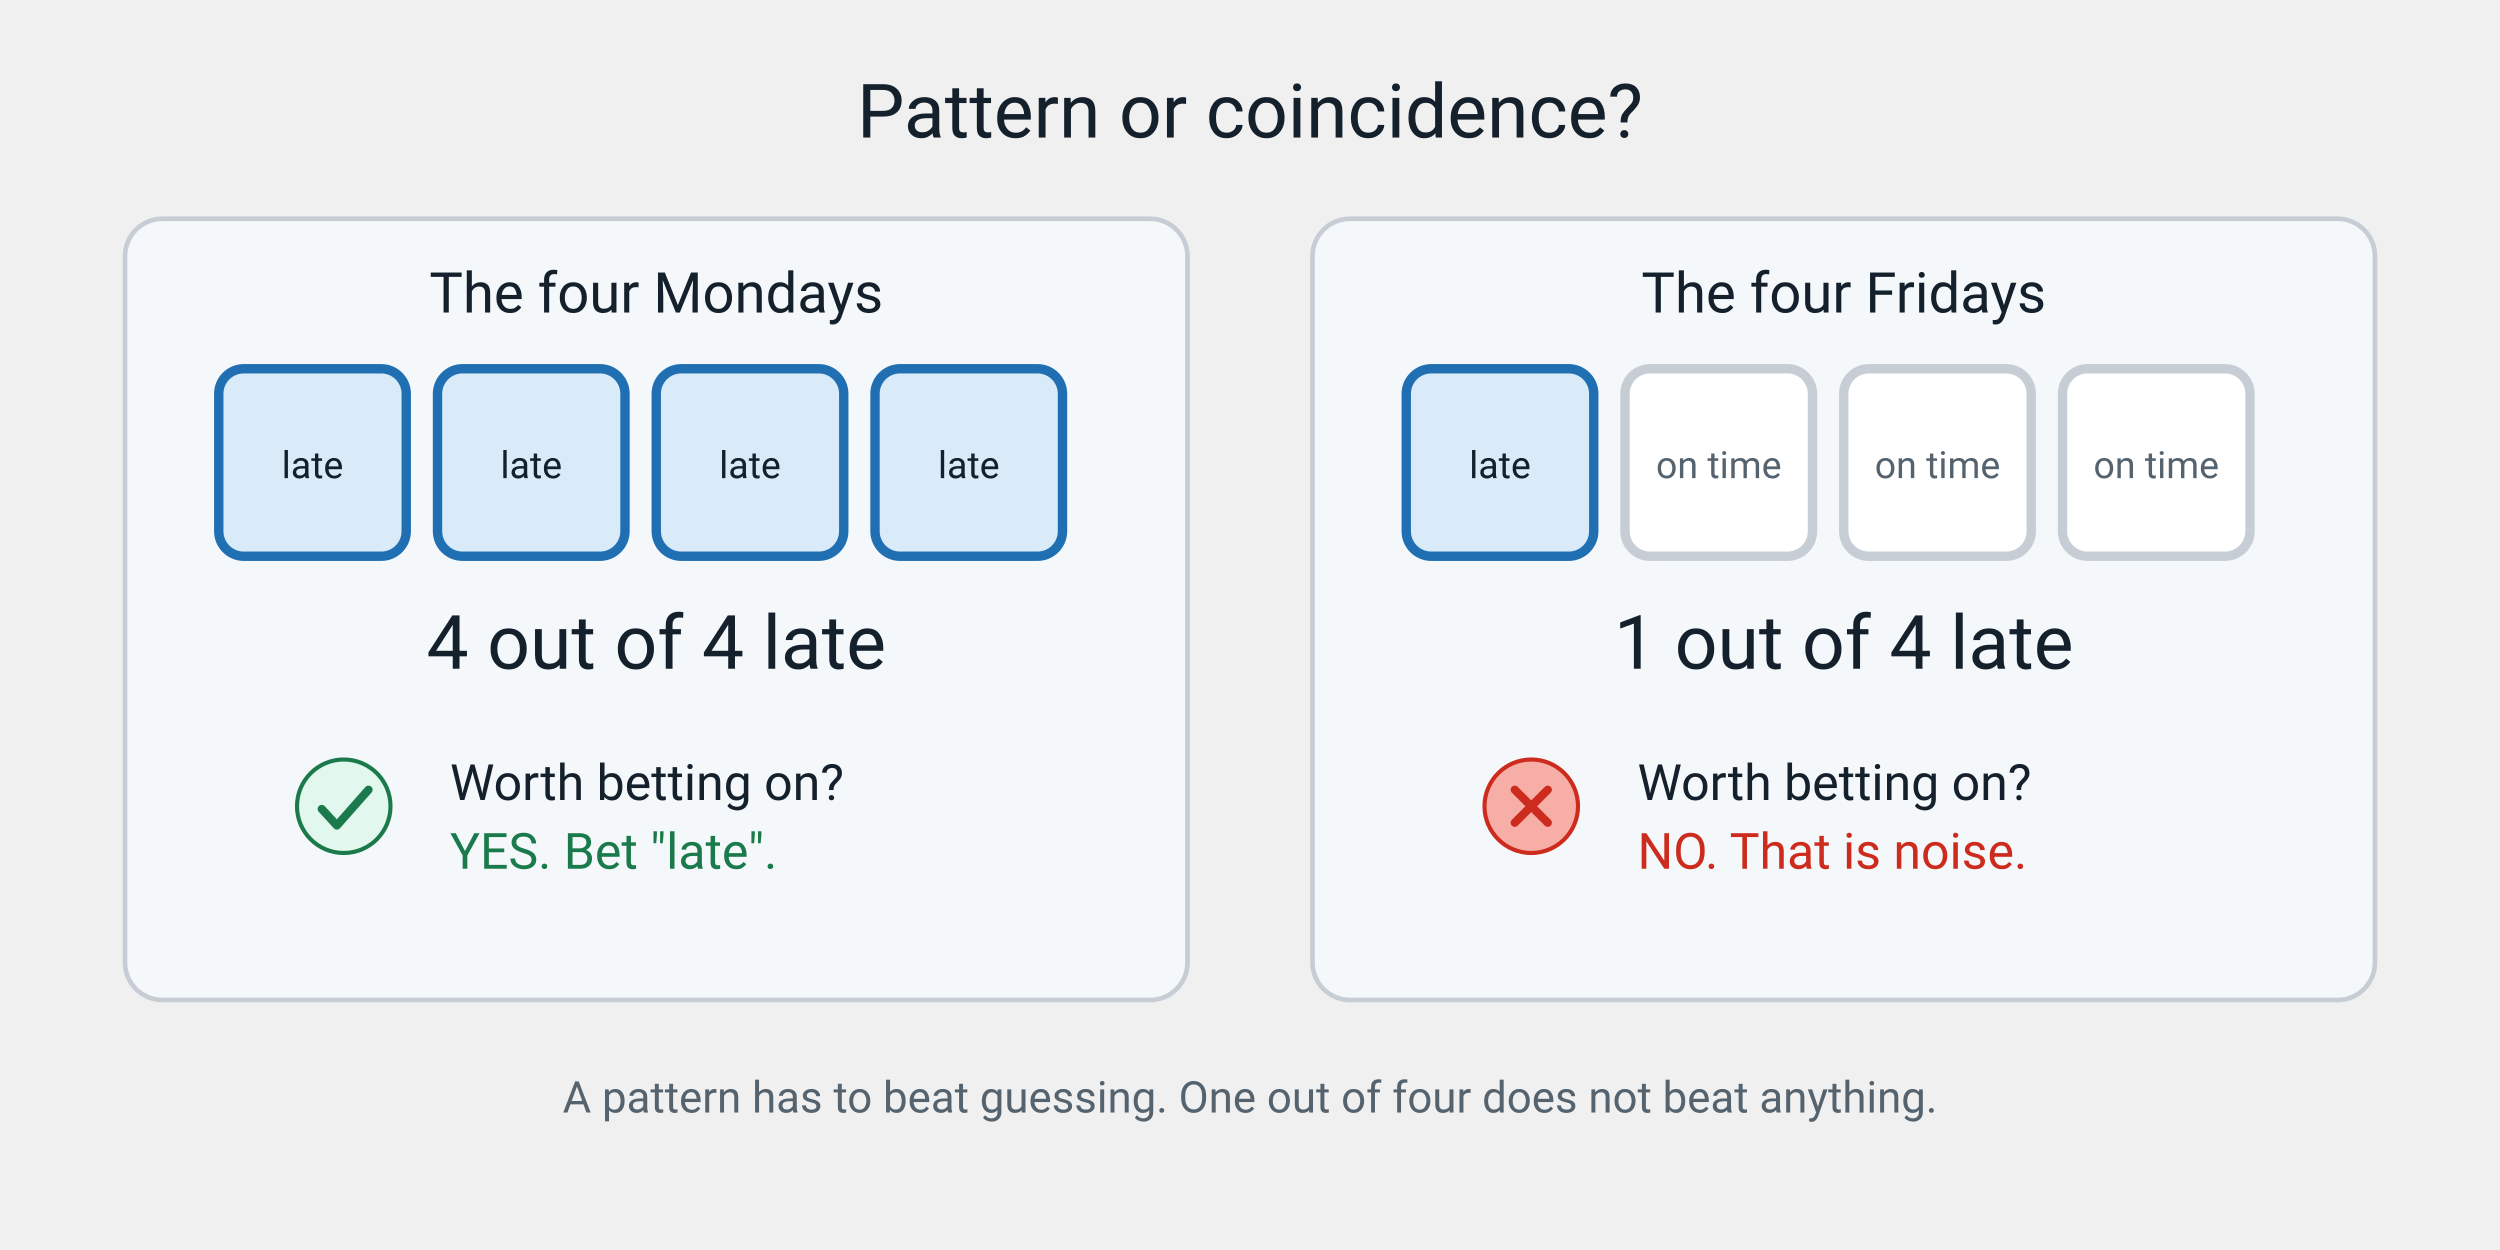
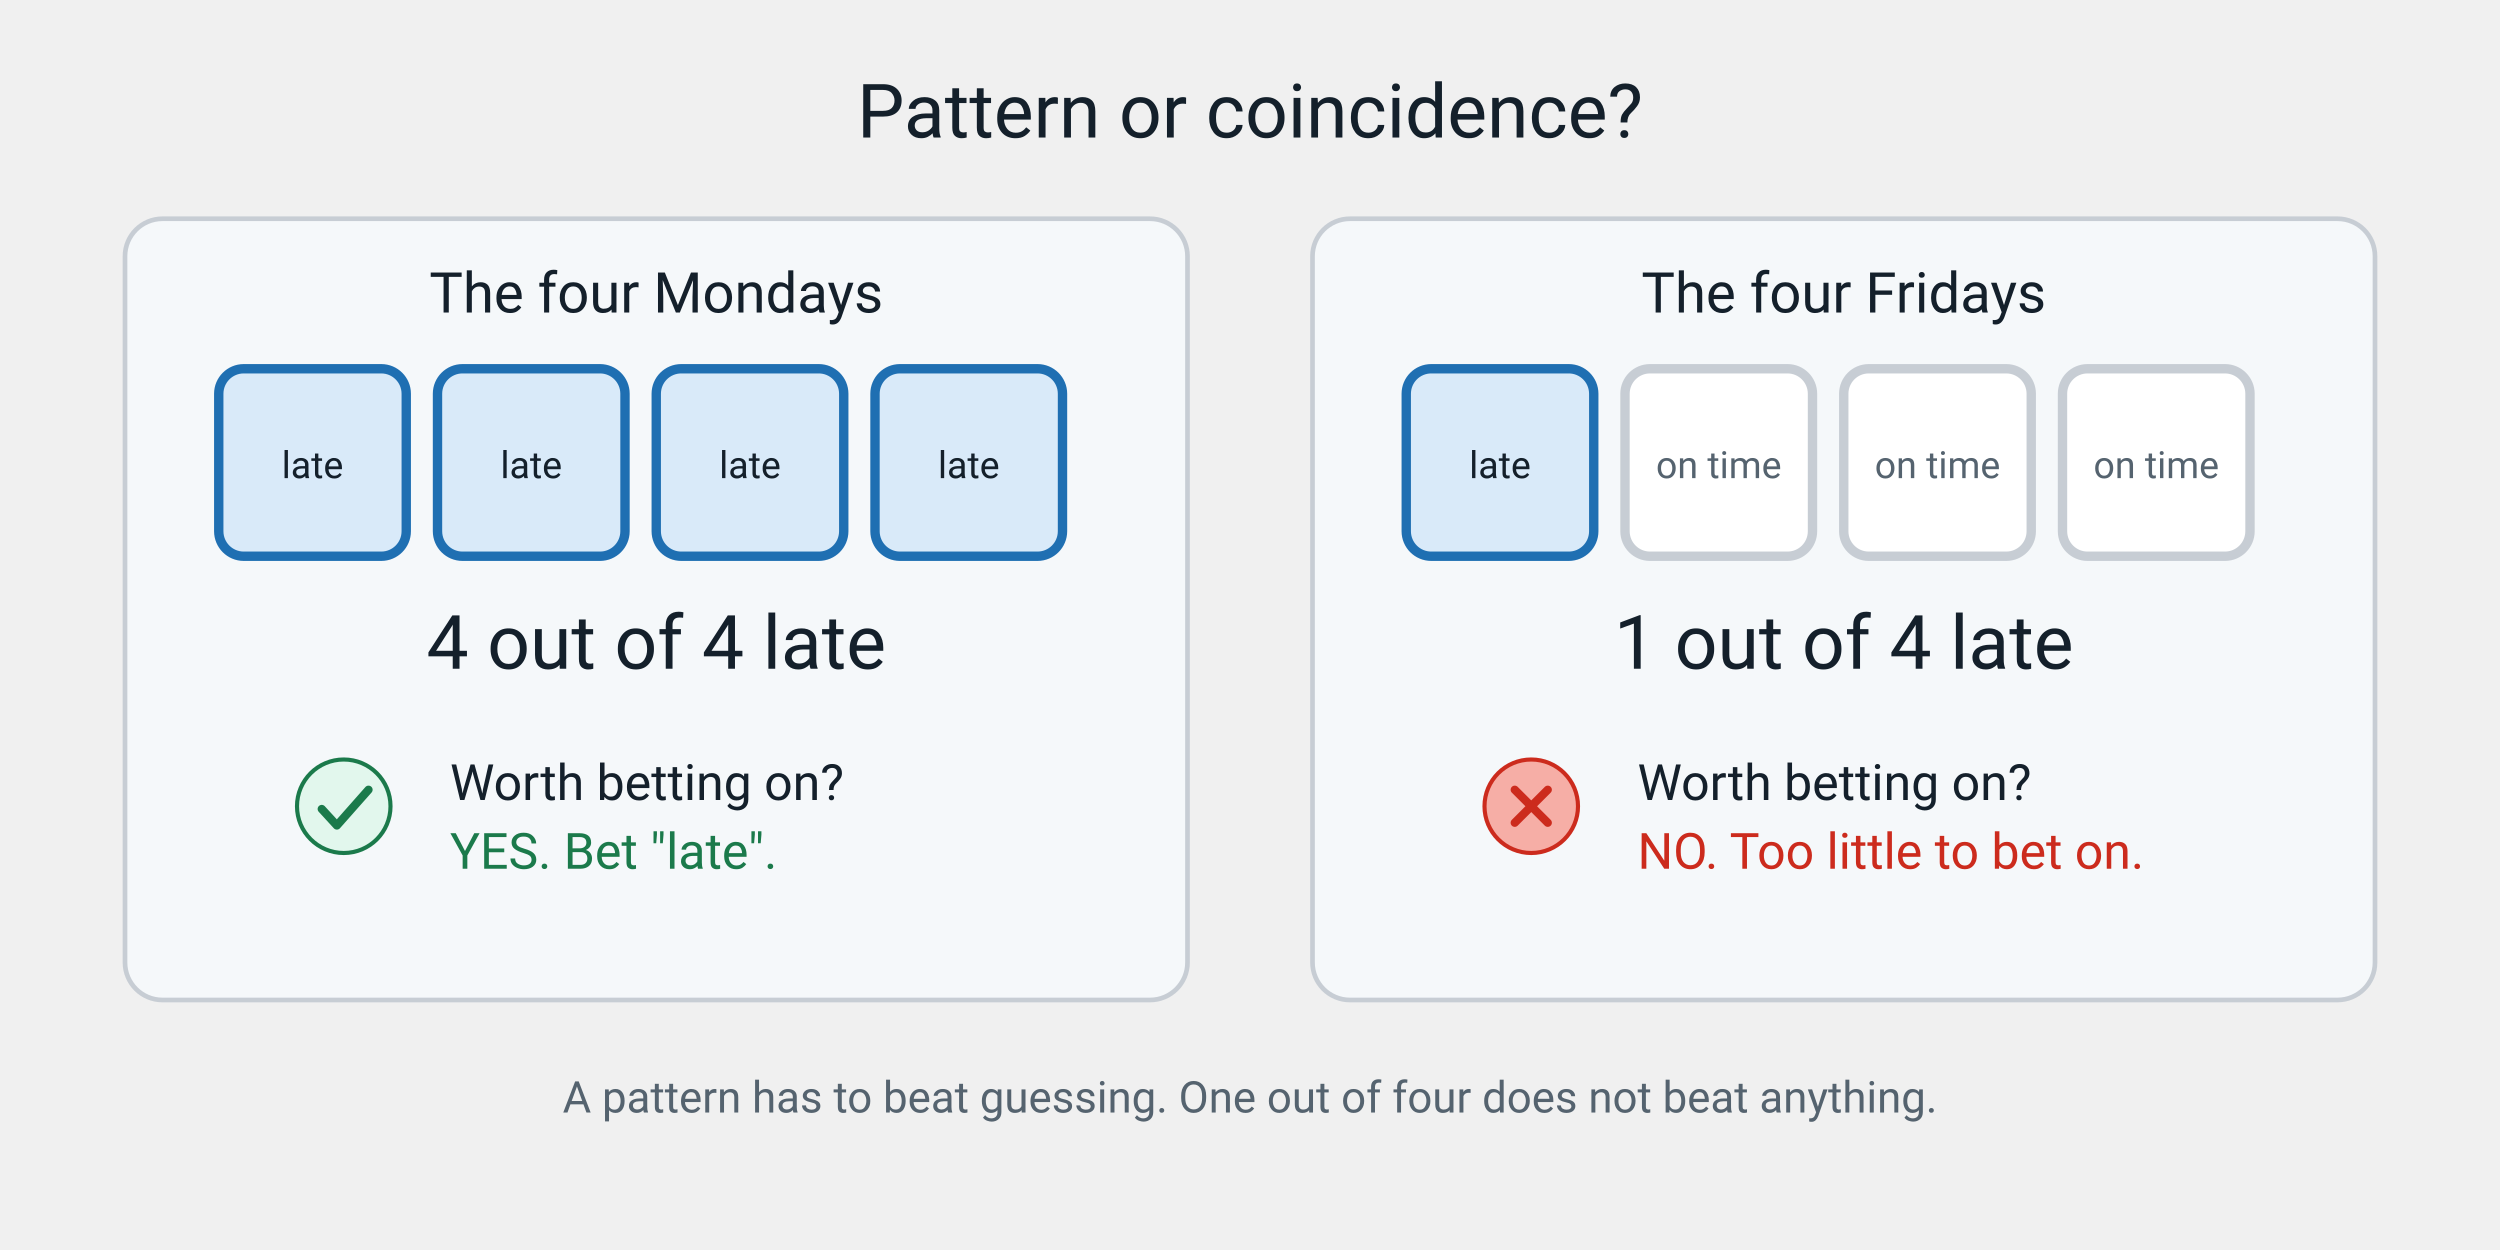
<svg xmlns="http://www.w3.org/2000/svg" viewBox="0 0 800 400" role="img" font-family="ui-sans-serif, system-ui, -apple-system, 'Segoe UI', Roboto, sans-serif">
  <text x="400" y="44" font-size="24" fill="#14202B" text-anchor="middle">Pattern or coincidence?</text>
  <rect x="40" y="70" width="340" height="250" rx="12" fill="#F5F8FA" stroke="#C7CDD4" stroke-width="1.5" />
  <rect x="420" y="70" width="340" height="250" rx="12" fill="#F5F8FA" stroke="#C7CDD4" stroke-width="1.5" />
  <text x="210" y="100" font-size="18" fill="#14202B" text-anchor="middle">The four Mondays</text>
  <text x="590" y="100" font-size="18" fill="#14202B" text-anchor="middle">The four Fridays</text>
  <rect x="70" y="118" width="60" height="60" rx="8" fill="#D9EAF9" stroke="#1F6FB2" stroke-width="3" stroke-linejoin="round" />
  <rect x="140" y="118" width="60" height="60" rx="8" fill="#D9EAF9" stroke="#1F6FB2" stroke-width="3" stroke-linejoin="round" />
  <rect x="210" y="118" width="60" height="60" rx="8" fill="#D9EAF9" stroke="#1F6FB2" stroke-width="3" stroke-linejoin="round" />
  <rect x="280" y="118" width="60" height="60" rx="8" fill="#D9EAF9" stroke="#1F6FB2" stroke-width="3" stroke-linejoin="round" />
  <text x="100" y="153" font-size="12" fill="#14202B" text-anchor="middle">late</text>
  <text x="170" y="153" font-size="12" fill="#14202B" text-anchor="middle">late</text>
  <text x="240" y="153" font-size="12" fill="#14202B" text-anchor="middle">late</text>
  <text x="310" y="153" font-size="12" fill="#14202B" text-anchor="middle">late</text>
  <rect x="450" y="118" width="60" height="60" rx="8" fill="#D9EAF9" stroke="#1F6FB2" stroke-width="3" stroke-linejoin="round" />
  <rect x="520" y="118" width="60" height="60" rx="8" fill="#FFFFFF" stroke="#C7CDD4" stroke-width="3" stroke-linejoin="round" />
  <rect x="590" y="118" width="60" height="60" rx="8" fill="#FFFFFF" stroke="#C7CDD4" stroke-width="3" stroke-linejoin="round" />
  <rect x="660" y="118" width="60" height="60" rx="8" fill="#FFFFFF" stroke="#C7CDD4" stroke-width="3" stroke-linejoin="round" />
  <text x="480" y="153" font-size="12" fill="#14202B" text-anchor="middle">late</text>
  <text x="550" y="153" font-size="12" fill="#55636F" text-anchor="middle">on time</text>
  <text x="620" y="153" font-size="12" fill="#55636F" text-anchor="middle">on time</text>
  <text x="690" y="153" font-size="12" fill="#55636F" text-anchor="middle">on time</text>
  <text x="210" y="214" font-size="24" fill="#14202B" text-anchor="middle">4 out of 4 late</text>
  <text x="590" y="214" font-size="24" fill="#14202B" text-anchor="middle">1 out of 4 late</text>
  <g transform="translate(88,236) scale(0.44)">
    <circle cx="50" cy="50" r="34" fill="#E2F7ED" stroke="#1B7A4B" stroke-width="3" />
    <polyline points="34,52 45,64 68,38" fill="none" stroke="#1B7A4B" stroke-width="6" stroke-linecap="round" stroke-linejoin="round" />
  </g>
  <text x="144" y="256" font-size="16" fill="#14202B">Worth betting on?</text>
  <text x="144" y="278" font-size="16" fill="#1B7A4B">YES. Bet "late".</text>
  <g transform="translate(468,236) scale(0.44)">
    <circle cx="50" cy="50" r="34" fill="#F6AEA6" stroke="#CC2B1D" stroke-width="3" />
    <g stroke="#CC2B1D" stroke-width="6" stroke-linecap="round">
      <line x1="38" y1="38" x2="62" y2="62" />
      <line x1="62" y1="38" x2="38" y2="62" />
    </g>
  </g>
  <text x="524" y="256" font-size="16" fill="#14202B">Worth betting on?</text>
-   <text x="524" y="278" font-size="16" fill="#CC2B1D">NO. That is noise.</text>
+   <text x="524" y="278" font-size="16" fill="#CC2B1D">NO. Too little to bet on.</text>
  <text x="400" y="356" font-size="14" fill="#55636F" text-anchor="middle">A pattern has to beat guessing. One out of four does not beat anything.</text>
</svg>
